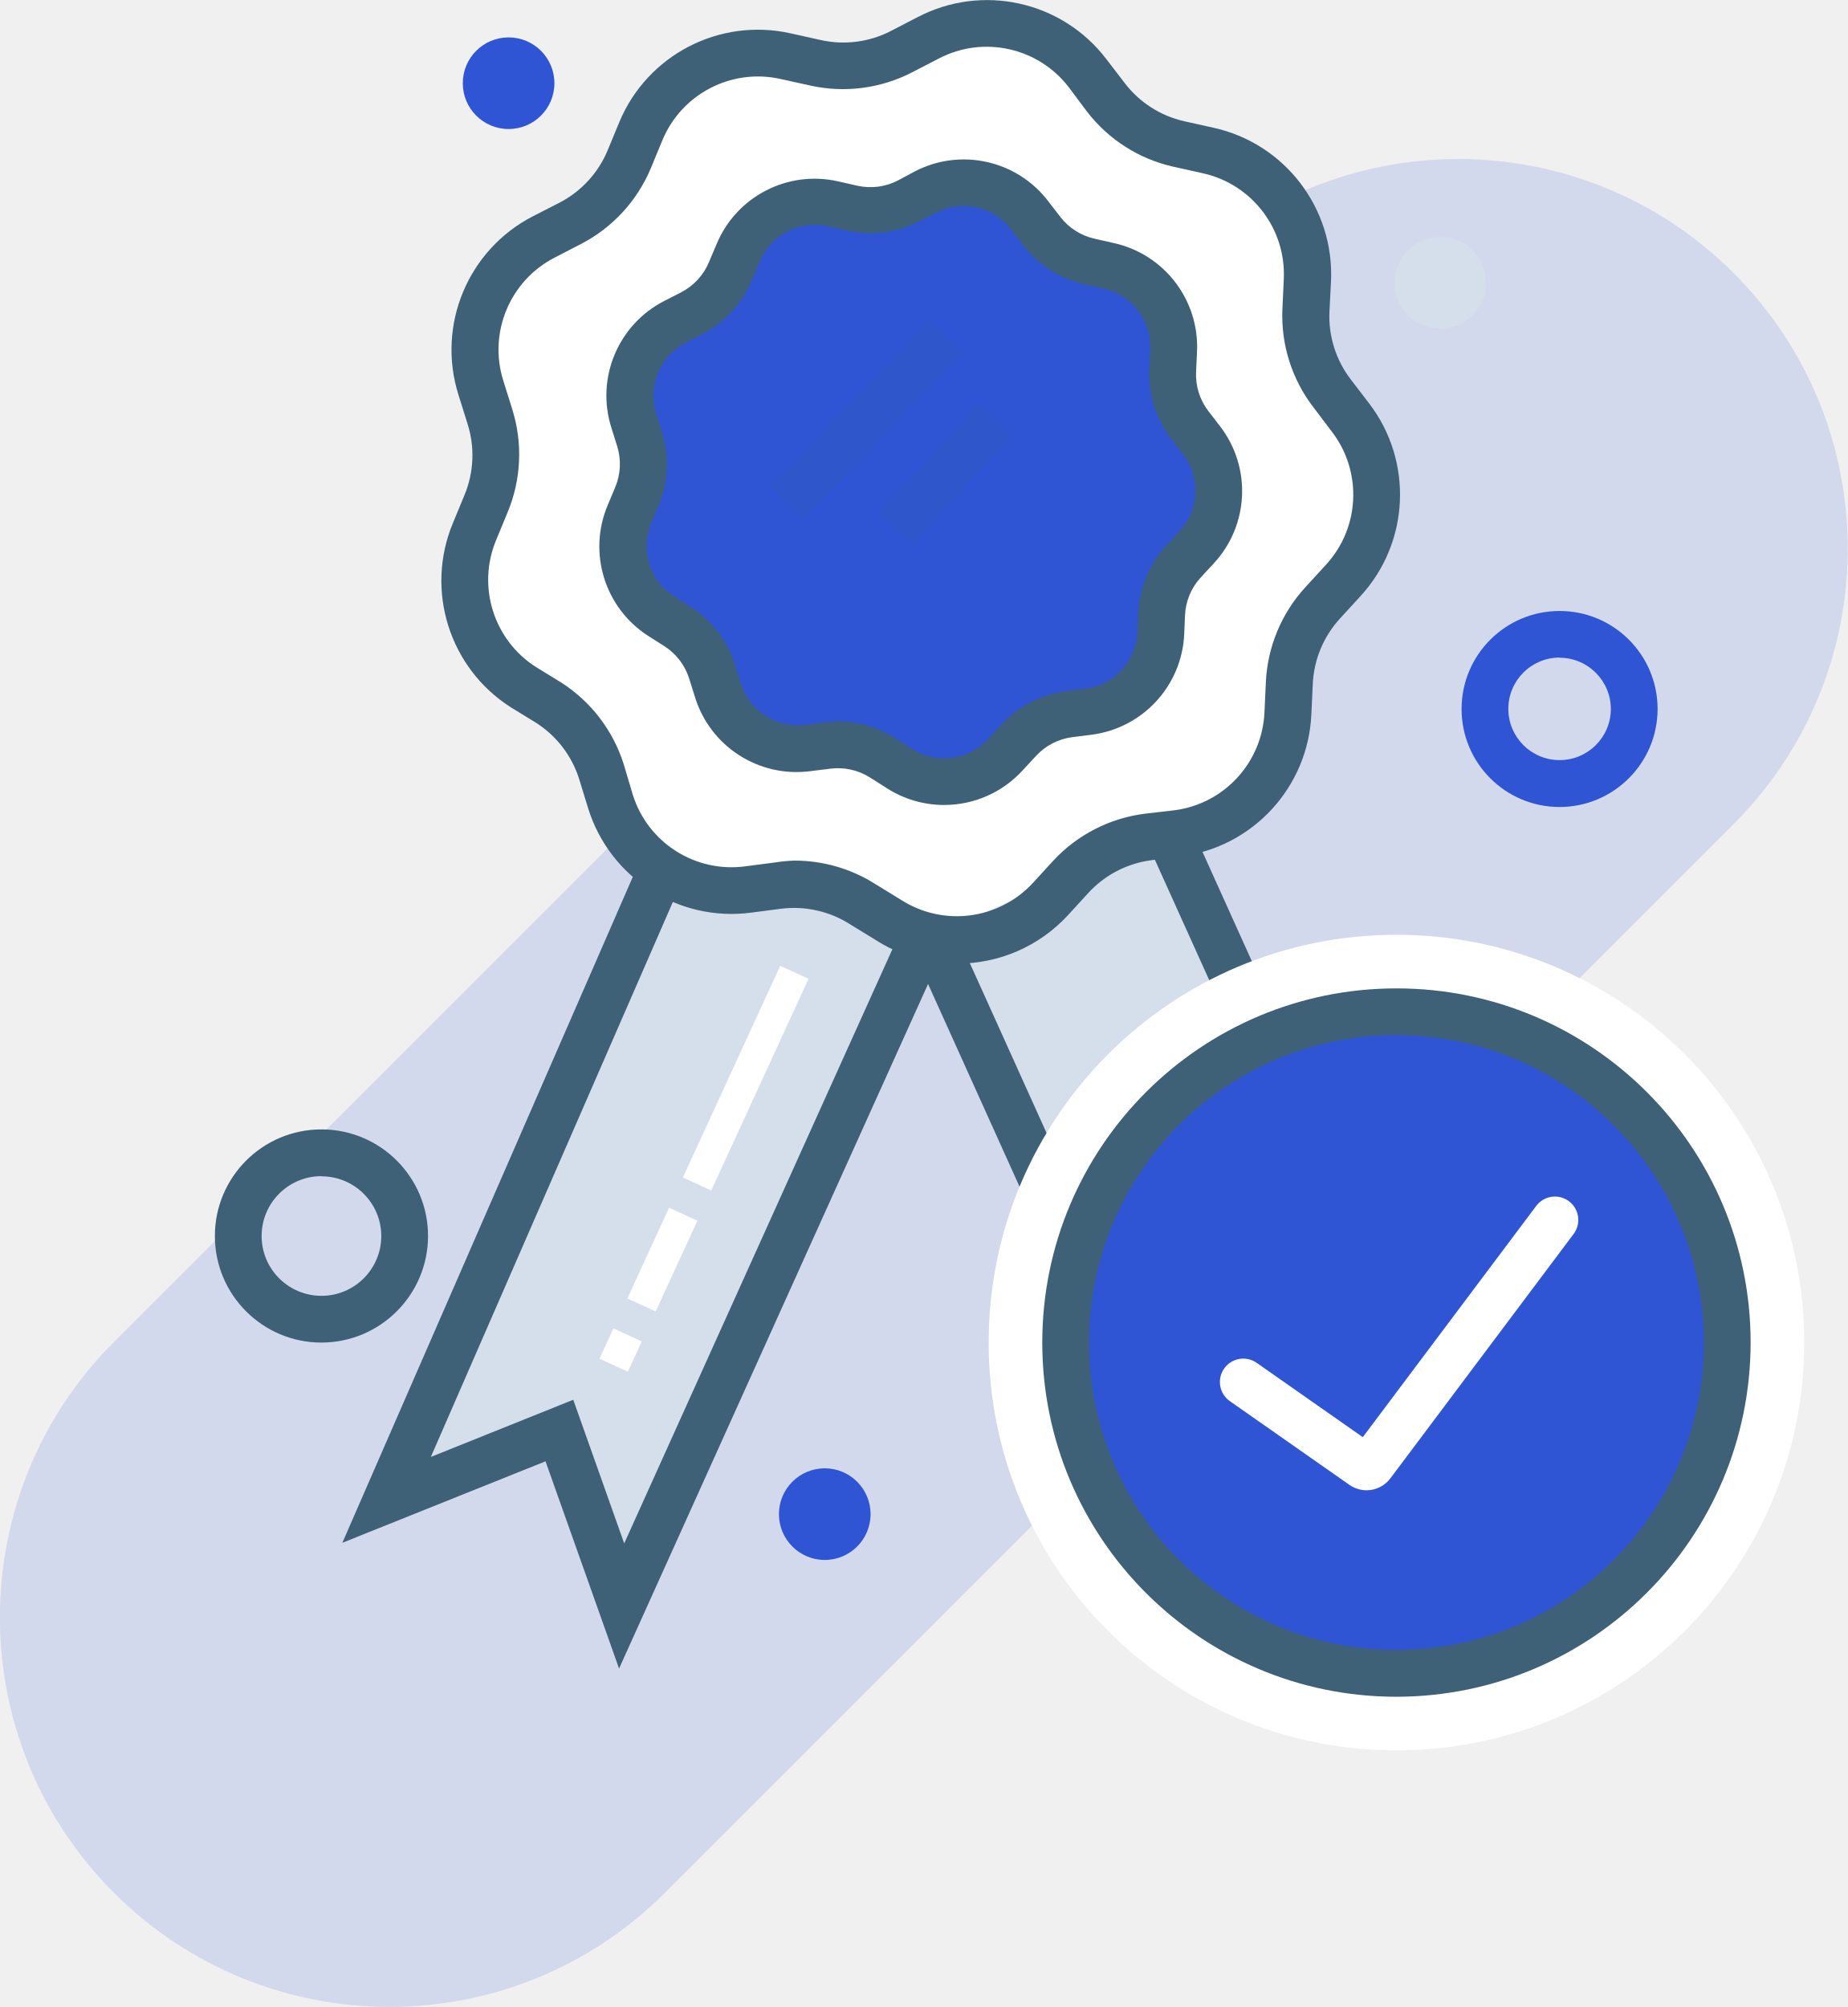
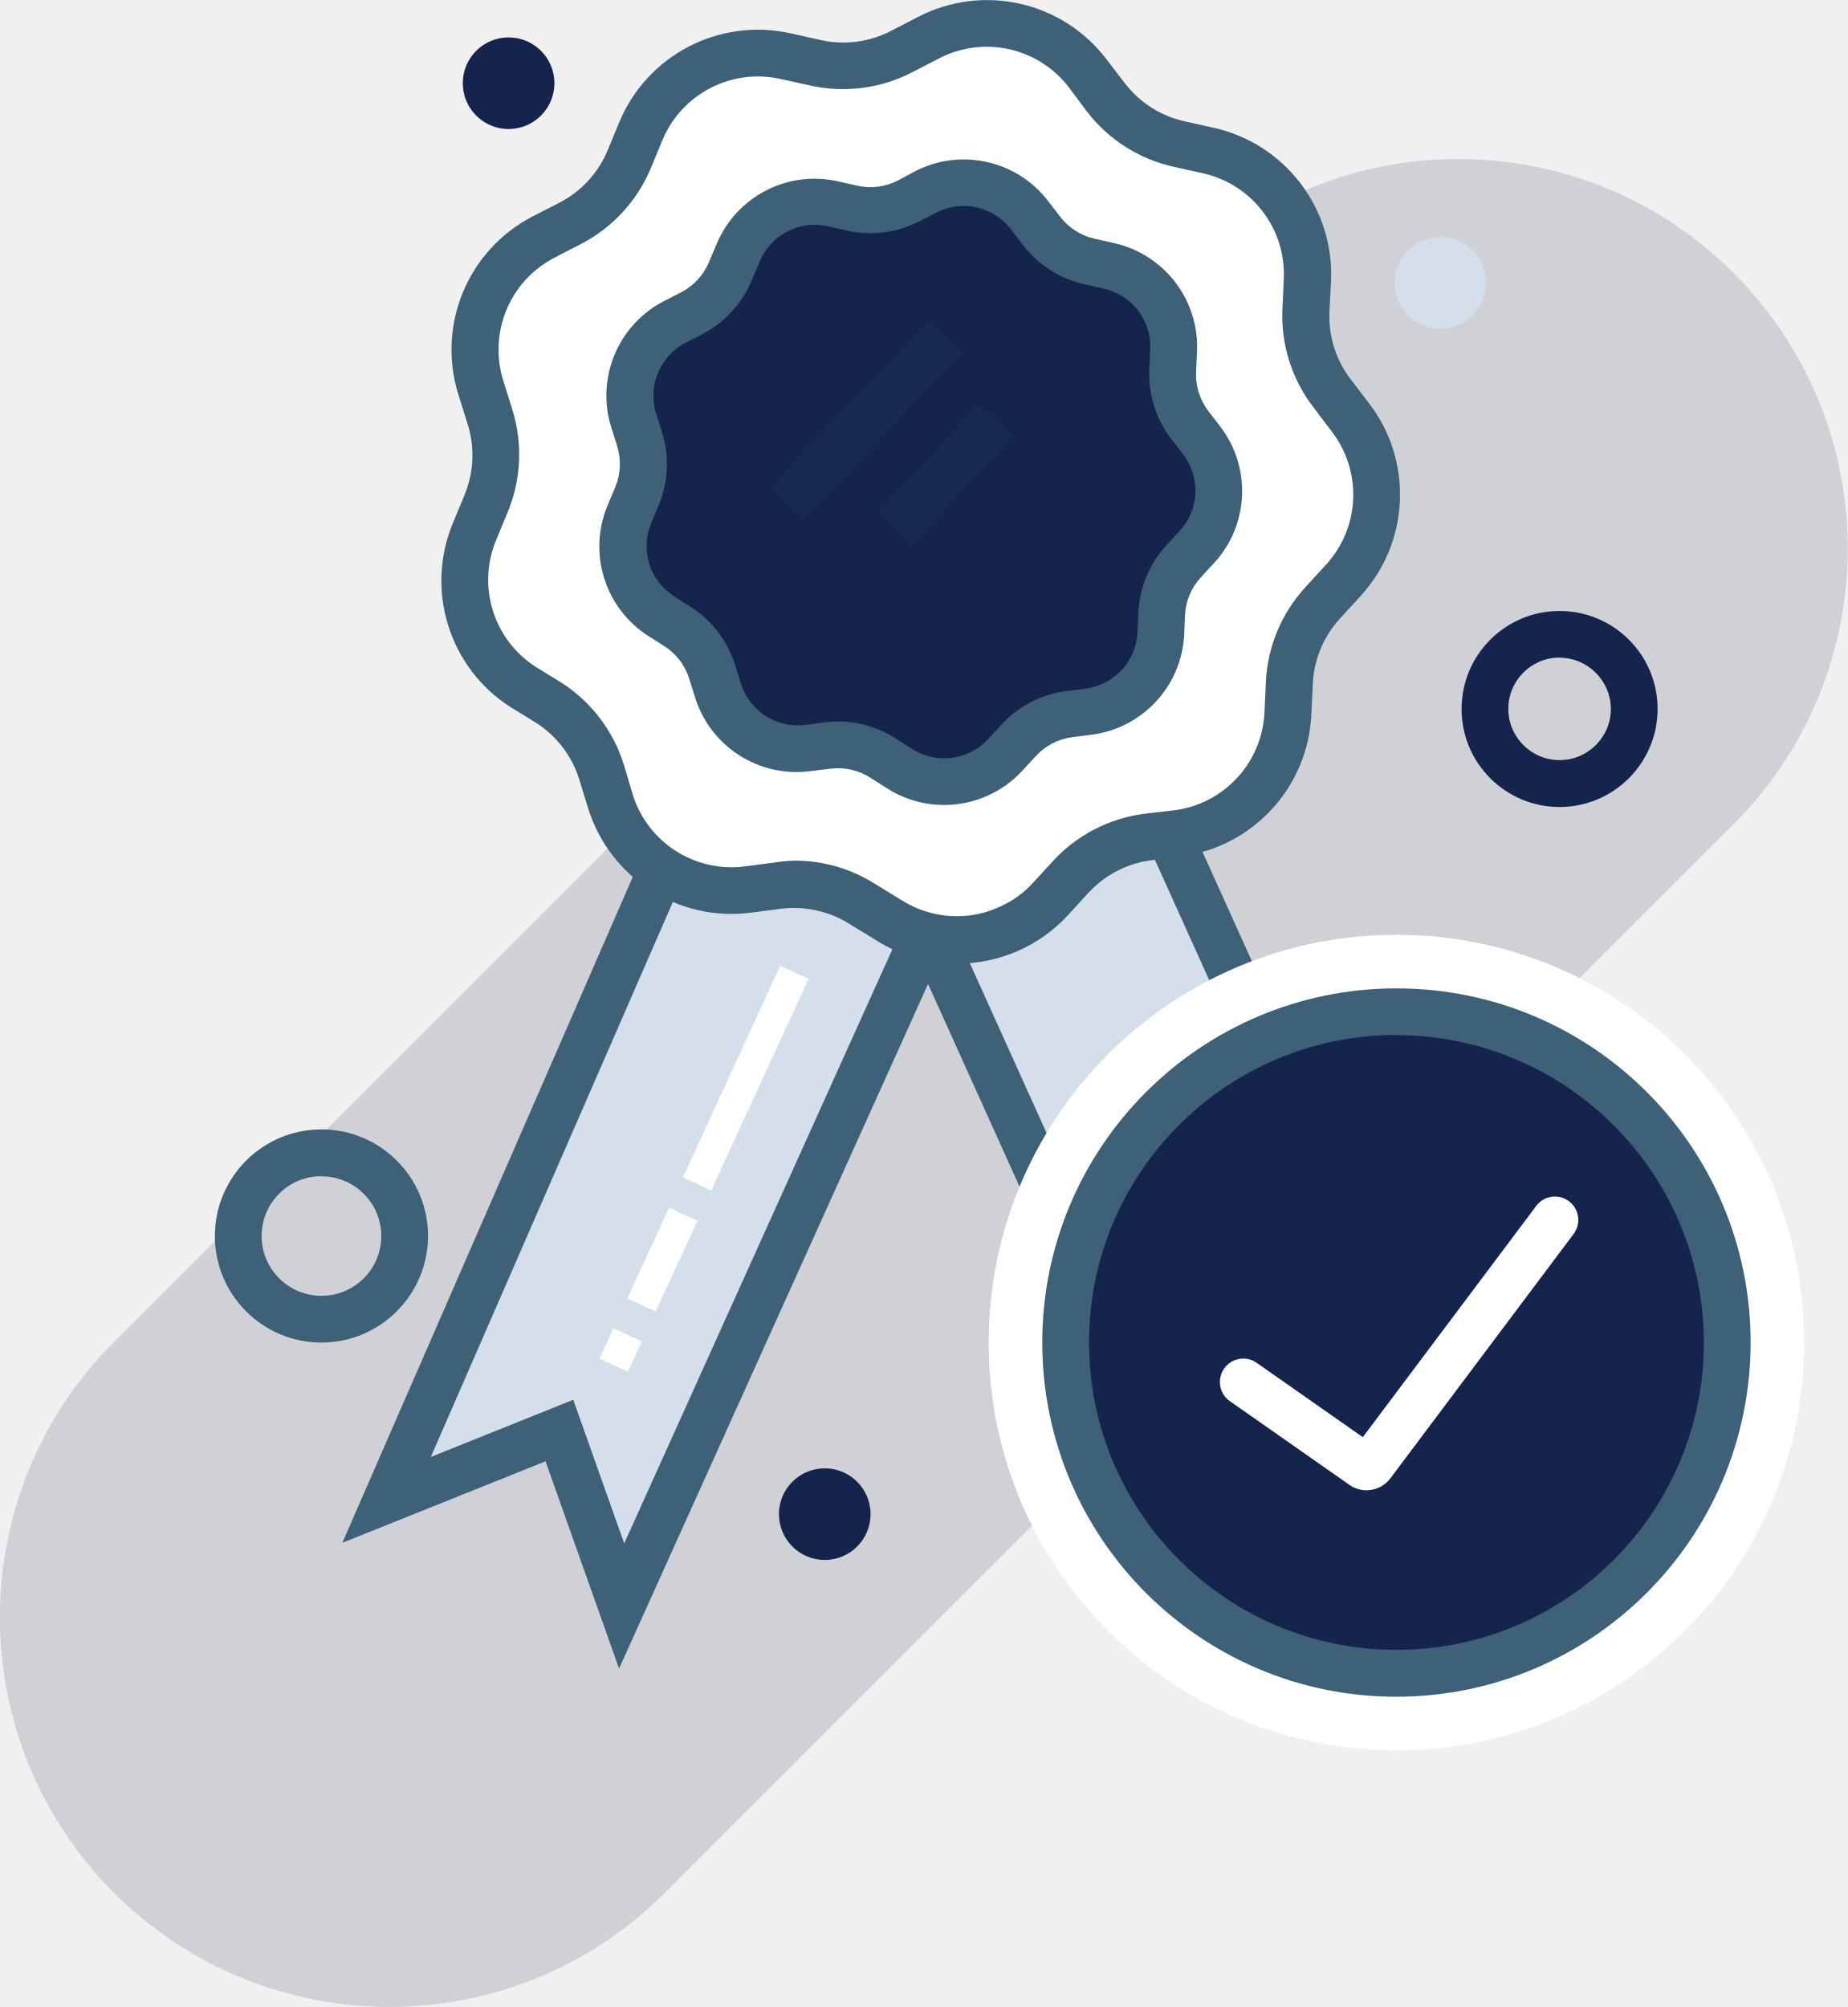
<svg xmlns="http://www.w3.org/2000/svg" viewBox="0 0 118.59 128.8">
  <defs>
-     <style>.cls-1{fill:#2f55d4;opacity:0.15;}.cls-2{fill:#fff;}.cls-3{fill:#2f55d4;}.cls-4{fill:#d5dfeb;}.cls-5,.cls-7{fill:#3e6177;}.cls-6,.cls-7{opacity:0.3;}</style>
+     <style>.cls-1{fill:#14244c;opacity:0.15;}.cls-2{fill:#fff;}.cls-3{fill:#14244c;}.cls-4{fill:#d5dfeb;}.cls-5,.cls-7{fill:#3e6177;}.cls-6,.cls-7{opacity:0.3;}</style>
  </defs>
  <g id="Layer_2" data-name="Layer 2">
    <g id="Layer_1-2" data-name="Layer 1">
      <rect class="cls-1" x="-14.21" y="44.5" width="147" height="50" rx="25" ry="25" transform="translate(-31.78 62.28) rotate(-45)" />
      <path class="cls-2" d="M84.91,18l-.09,1.94a8.15,8.15,0,0,0,1.67,5.32l1.18,1.54a8.15,8.15,0,0,1-.47,10.46l-1.31,1.43a8.15,8.15,0,0,0-2.14,5.15l-.09,1.94a8.15,8.15,0,0,1-7.09,7.71l-1.92.25a8.15,8.15,0,0,0-4.95,2.57L68.39,57.7A8.15,8.15,0,0,1,58,59.05l-1.63-1a8.15,8.15,0,0,0-5.44-1.22L49,57a8.15,8.15,0,0,1-8.82-5.64l-.58-1.85a8.15,8.15,0,0,0-3.39-4.43l-1.63-1a8.15,8.15,0,0,1-3.13-10l.74-1.79a8.15,8.15,0,0,0,.25-5.57l-.58-1.85a8.15,8.15,0,0,1,4-9.67l1.72-.89a8.15,8.15,0,0,0,3.77-4.1l.74-1.79a8.15,8.15,0,0,1,9.3-4.82L53.32,4a8.15,8.15,0,0,0,5.53-.72l1.72-.89A8.15,8.15,0,0,1,70.79,4.7L72,6.24a8.15,8.15,0,0,0,4.7,3l1.89.42A8.15,8.15,0,0,1,84.91,18Z" />
      <path class="cls-3" d="M100.09,51.79a6.29,6.29,0,1,1,6.29-6.29A6.3,6.3,0,0,1,100.09,51.79Zm0-9.59a3.29,3.29,0,1,0,3.29,3.29A3.3,3.3,0,0,0,100.09,42.21Z" />
      <polyline class="cls-4" points="59.29 60.09 39.89 103.06 35.9 91.81 24.81 96.25 42.32 56.12" />
      <polyline class="cls-4" points="59.83 60.09 79.22 103.06 83.22 91.81 94.31 96.25 74.91 53.28" />
      <path class="cls-3" d="M75.32,22.47l-.06,1.27a5.33,5.33,0,0,0,1.09,3.48l.77,1a5.33,5.33,0,0,1-.31,6.84L76,36a5.33,5.33,0,0,0-1.4,3.36l-.06,1.27a5.33,5.33,0,0,1-4.63,5l-1.26.16a5.33,5.33,0,0,0-3.23,1.68l-.86.93a5.33,5.33,0,0,1-6.79.88l-1.07-.68a5.33,5.33,0,0,0-3.56-.79L51.84,48a5.33,5.33,0,0,1-5.77-3.69l-.38-1.21a5.33,5.33,0,0,0-2.21-2.89l-1.07-.68a5.33,5.33,0,0,1-2-6.53l.49-1.17A5.33,5.33,0,0,0,41,28.18L40.64,27a5.33,5.33,0,0,1,2.63-6.32l1.13-.58a5.33,5.33,0,0,0,2.47-2.68l.49-1.17a5.33,5.33,0,0,1,6.08-3.15l1.24.28a5.33,5.33,0,0,0,3.61-.47l1.13-.58a5.33,5.33,0,0,1,6.68,1.49l.77,1a5.33,5.33,0,0,0,3.07,2l1.24.28A5.33,5.33,0,0,1,75.32,22.47Z" />
      <polygon class="cls-5" points="39.73 107.08 35.01 93.78 21.97 99.01 40.94 55.52 43.69 56.72 27.65 93.5 36.79 89.83 40.06 99.05 57.92 59.48 60.66 60.71 39.73 107.08" />
      <polygon class="cls-5" points="79.39 107.08 58.46 60.71 61.19 59.48 79.06 99.05 82.33 89.83 91.41 93.47 73.54 53.9 76.27 52.67 97.2 99.03 84.11 93.78 79.39 107.08" />
      <path class="cls-5" d="M61.39,61.84a9.62,9.62,0,0,1-5.2-1.52l-1.63-1a6.67,6.67,0,0,0-4.44-1l-1.92.25a9.64,9.64,0,0,1-10.45-6.68L37.17,50a6.66,6.66,0,0,0-2.76-3.61l-1.63-1a9.63,9.63,0,0,1-3.71-11.83l.74-1.79A6.66,6.66,0,0,0,30,27.18l-.58-1.85A9.63,9.63,0,0,1,34.2,13.88L35.92,13A6.66,6.66,0,0,0,39,9.64l.74-1.79a9.63,9.63,0,0,1,11-5.71l1.89.42A6.65,6.65,0,0,0,57.15,2l1.72-.89A9.63,9.63,0,0,1,71,3.79l1.18,1.54A6.65,6.65,0,0,0,76,7.78l1.89.42a9.63,9.63,0,0,1,7.53,9.85L85.32,20a6.65,6.65,0,0,0,1.36,4.34l1.18,1.54a9.63,9.63,0,0,1-.56,12.39L86,39.69a6.66,6.66,0,0,0-1.75,4.2l-.09,1.94a9.63,9.63,0,0,1-8.39,9.13l-1.92.25a6.65,6.65,0,0,0-4,2.09l-1.31,1.43A9.63,9.63,0,0,1,61.39,61.84ZM51,55.23a9.66,9.66,0,0,1,5.2,1.52l1.63,1a6.64,6.64,0,0,0,8.47-1.1l1.31-1.43a9.66,9.66,0,0,1,5.86-3L75.37,52a6.64,6.64,0,0,0,5.78-6.29l.09-1.94a9.66,9.66,0,0,1,2.54-6.09l1.31-1.43a6.64,6.64,0,0,0,.39-8.54L84.3,26.15a9.65,9.65,0,0,1-2-6.3l.09-1.94a6.64,6.64,0,0,0-5.19-6.79l-1.89-.42a9.66,9.66,0,0,1-5.56-3.55L68.6,5.61a6.64,6.64,0,0,0-8.34-1.86l-1.72.89A9.67,9.67,0,0,1,52,5.49L50.1,5.07A6.64,6.64,0,0,0,42.51,9l-.74,1.79a9.66,9.66,0,0,1-4.47,4.86l-1.72.89a6.64,6.64,0,0,0-3.28,7.89l.58,1.85a9.67,9.67,0,0,1-.3,6.59l-.74,1.79a6.64,6.64,0,0,0,2.56,8.15l1.63,1a9.67,9.67,0,0,1,4,5.24L40.61,51a6.64,6.64,0,0,0,7.2,4.6l1.92-.25A9.61,9.61,0,0,1,51,55.23Z" />
      <path class="cls-5" d="M60.59,51.66a6.81,6.81,0,0,1-3.68-1.08l-1.07-.68a3.85,3.85,0,0,0-2.55-.57L52,49.49a6.82,6.82,0,0,1-7.39-4.73l-.38-1.21a3.83,3.83,0,0,0-1.59-2.08l-1.07-.68A6.82,6.82,0,0,1,39,32.42l.49-1.17a3.83,3.83,0,0,0,.12-2.61l-.38-1.21a6.82,6.82,0,0,1,3.37-8.1l1.13-.58a3.84,3.84,0,0,0,1.77-1.93L46,15.64a6.81,6.81,0,0,1,7.79-4l1.24.28a3.83,3.83,0,0,0,2.6-.34L58.71,11a6.82,6.82,0,0,1,8.56,1.91l.77,1a3.84,3.84,0,0,0,2.21,1.41l1.24.28a6.82,6.82,0,0,1,5.33,7h0l-.06,1.27a3.84,3.84,0,0,0,.78,2.5l.77,1a6.82,6.82,0,0,1-.4,8.77l-.86.93a3.83,3.83,0,0,0-1,2.42L76,40.69a6.82,6.82,0,0,1-5.94,6.46l-1.26.16a3.83,3.83,0,0,0-2.32,1.21l-.86.93A6.82,6.82,0,0,1,60.59,51.66ZM53.78,46.3a6.84,6.84,0,0,1,3.68,1.08l1.07.68a3.82,3.82,0,0,0,4.88-.63l.86-.93a6.84,6.84,0,0,1,4.15-2.15l1.26-.16A3.82,3.82,0,0,0,73,40.55l.06-1.27A6.83,6.83,0,0,1,74.85,35l.86-.93a3.82,3.82,0,0,0,.22-4.91l-.77-1a6.83,6.83,0,0,1-1.4-4.46l.06-1.27a3.82,3.82,0,0,0-3-3.91l-1.24-.28a6.84,6.84,0,0,1-3.93-2.52l-.77-1a3.82,3.82,0,0,0-4.8-1.07L59,14.2a6.83,6.83,0,0,1-4.63.6l-1.24-.28a3.83,3.83,0,0,0-4.37,2.26L48.24,18a6.84,6.84,0,0,1-3.16,3.44L44,22a3.82,3.82,0,0,0-1.89,4.54l.38,1.21a6.84,6.84,0,0,1-.21,4.66l-.49,1.17a3.82,3.82,0,0,0,1.47,4.69l1.07.68a6.84,6.84,0,0,1,2.84,3.71l.38,1.21a3.83,3.83,0,0,0,4.14,2.65l1.26-.16A6.78,6.78,0,0,1,53.78,46.3Z" />
      <path class="cls-5" d="M20.63,86.16a6.84,6.84,0,1,1,6.84-6.84A6.85,6.85,0,0,1,20.63,86.16Zm0-10.68a3.84,3.84,0,1,0,3.84,3.84A3.84,3.84,0,0,0,20.63,75.49Z" />
      <circle class="cls-3" cx="52.93" cy="97.17" r="2.94" />
      <circle class="cls-3" cx="32.64" cy="5.34" r="2.94" />
      <circle class="cls-4" cx="92.44" cy="18.15" r="2.94" />
      <g class="cls-6">
        <rect class="cls-7" x="48.23" y="25.46" width="14.73" height="3" transform="translate(-2.24 48.71) rotate(-46.48)" />
        <rect class="cls-7" x="55.95" y="28.93" width="9.45" height="3" transform="translate(-2.84 54.37) rotate(-47.29)" />
      </g>
      <rect class="cls-2" x="40.39" y="68.19" width="14.95" height="2" transform="translate(-35 83.78) rotate(-65.31)" />
      <rect class="cls-2" x="39.31" y="79.83" width="6.41" height="2" transform="translate(-48.69 85.7) rotate(-65.31)" />
      <rect class="cls-2" x="38.77" y="85.65" width="2.14" height="2" transform="translate(-55.54 86.61) rotate(-65.29)" />
      <rect class="cls-2" x="90.32" y="88.09" width="2" height="12.69" />
      <rect class="cls-2" x="90.32" y="102.59" width="2" height="5.44" />
      <rect class="cls-2" x="90.32" y="109.84" width="2" height="1.81" />
      <circle class="cls-2" cx="89.62" cy="86.16" r="26.17" />
      <circle class="cls-3" cx="90.53" cy="86.16" r="21.23" />
      <path class="cls-5" d="M89.62,108.89a22.73,22.73,0,1,1,22.73-22.73A22.76,22.76,0,0,1,89.62,108.89Zm0-42.47a19.73,19.73,0,1,0,19.73,19.73A19.76,19.76,0,0,0,89.62,66.43Z" />
      <path class="cls-2" d="M87.7,95.64a1.92,1.92,0,0,1-1.1-.35l-7.67-5.37a1.5,1.5,0,0,1,1.72-2.46l6.81,4.77L98.59,77.39a1.5,1.5,0,1,1,2.4,1.8L89.24,94.86A1.92,1.92,0,0,1,87.7,95.64Z" />
    </g>
  </g>
</svg>
